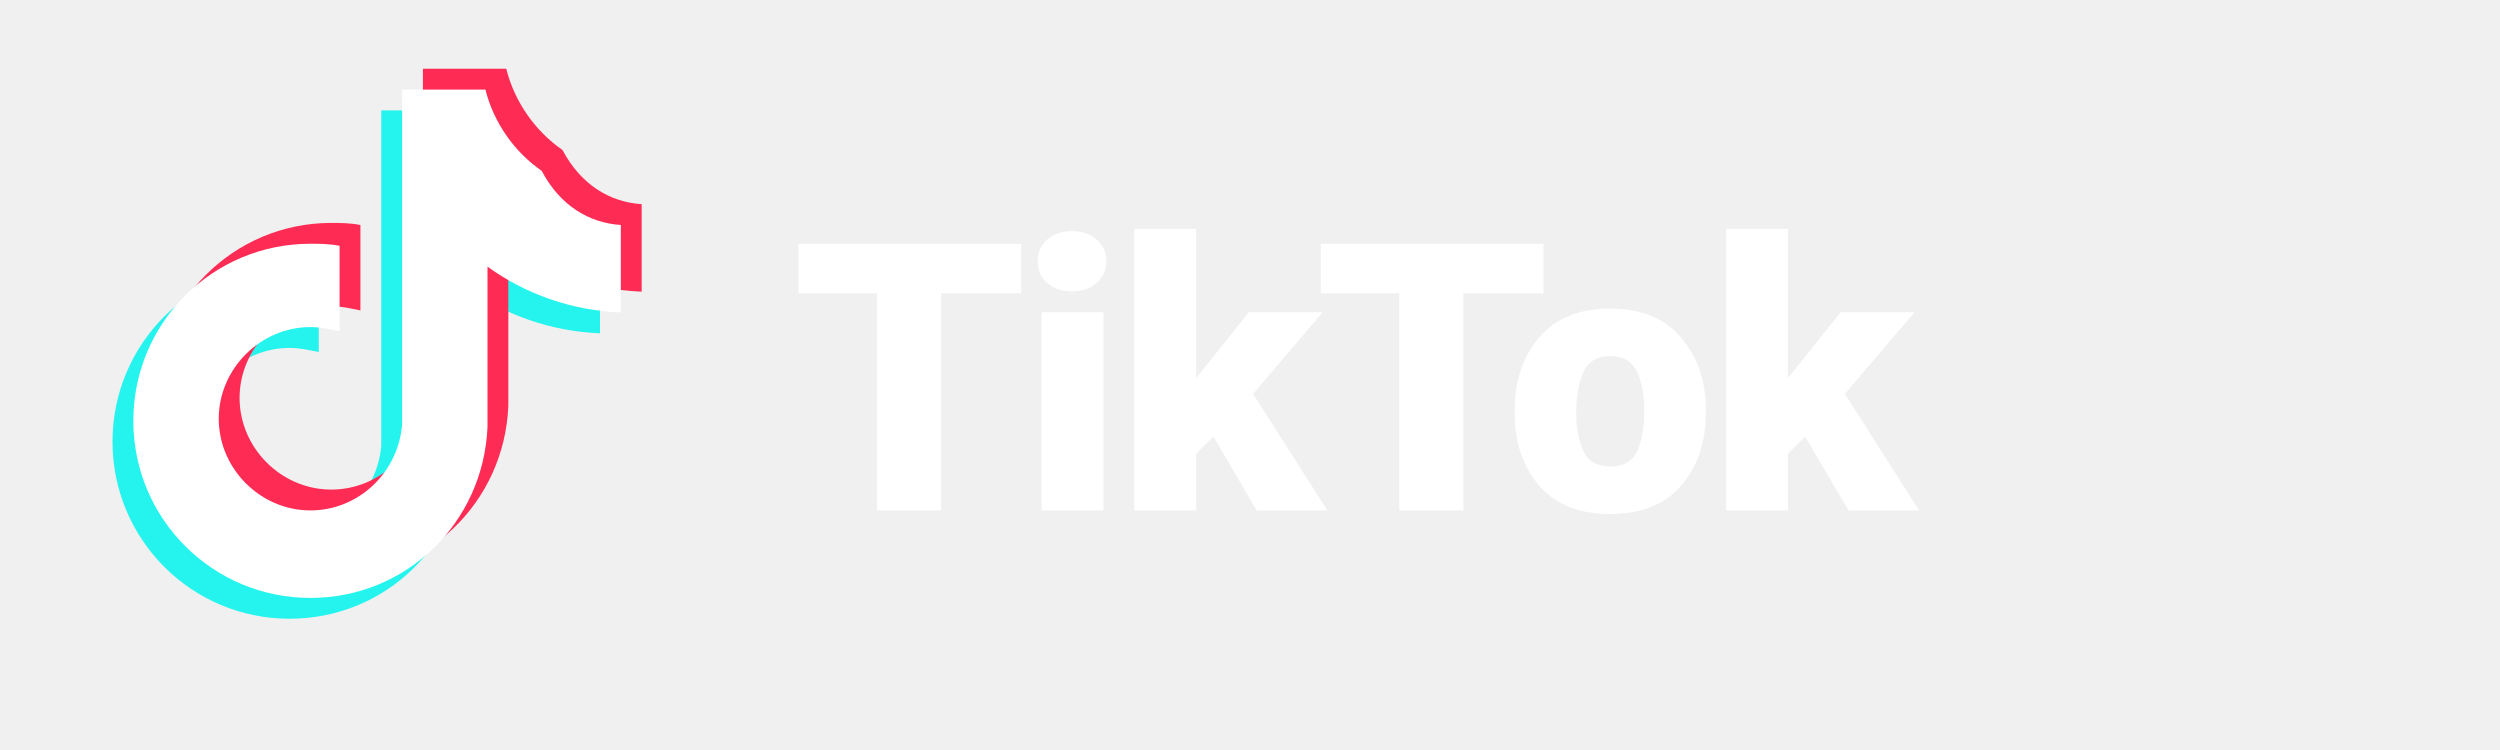
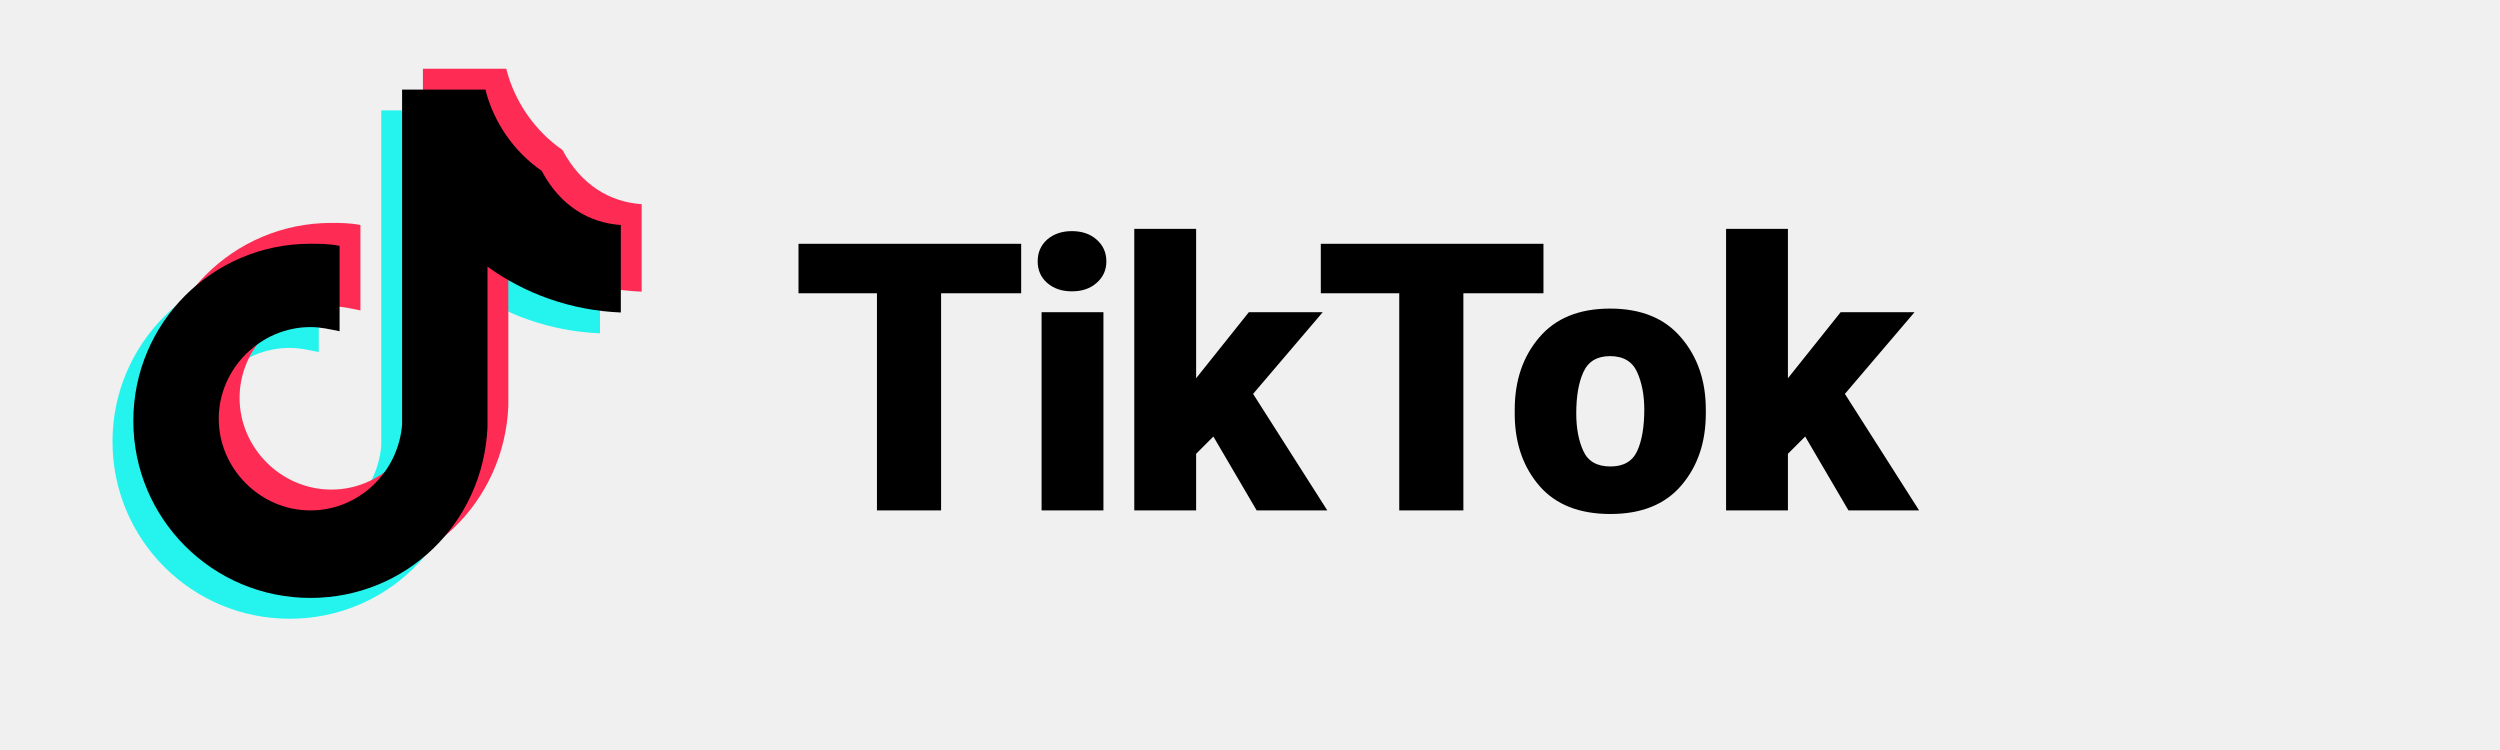
<svg xmlns="http://www.w3.org/2000/svg" viewBox="0 0 120 36" fill="none">
  <g transform="translate(4, 2)">
    <path d="M21 7.2c-1.3-.9-2.3-2.3-2.7-3.9h-4v16.1c-.2 2.3-2.1 4.1-4.4 4.1-2.4 0-4.4-2-4.4-4.4s2-4.4 4.4-4.4c.5 0 .9.1 1.4.2v-4.1c-.5-.1-1-.1-1.4-.1-4.7 0-8.5 3.8-8.5 8.5s3.8 8.5 8.5 8.5c4.6 0 8.3-3.6 8.5-8.2V11.8c1.8 1.3 4 2.1 6.4 2.2V9.8c-1.5-.1-2.9-.9-3.8-2.6z" fill="#25F4EE" />
    <path d="M23 5.2c-1.3-.9-2.3-2.3-2.7-3.9h-4v16.1c-.2 2.3-2.1 4.1-4.4 4.1-2.4 0-4.4-2-4.4-4.4s2-4.4 4.4-4.4c.5 0 .9.1 1.4.2v-4.1c-.5-.1-1-.1-1.4-.1-4.7 0-8.5 3.8-8.5 8.5s3.8 8.5 8.5 8.5c4.6 0 8.3-3.6 8.5-8.2V9.8c1.8 1.3 4 2.1 6.4 2.2V7.8c-1.5-.1-2.9-.9-3.8-2.6z" fill="#FE2C55" />
-     <path d="M22 6.2c-1.3-.9-2.3-2.3-2.7-3.9h-4v16.1c-.2 2.3-2.1 4.1-4.4 4.1-2.4 0-4.4-2-4.4-4.4s2-4.4 4.4-4.4c.5 0 .9.1 1.4.2v-4.1c-.5-.1-1-.1-1.4-.1-4.7 0-8.5 3.8-8.5 8.5s3.8 8.5 8.5 8.5c4.6 0 8.3-3.6 8.5-8.2V10.8c1.8 1.3 4 2.1 6.4 2.2V8.8c-1.5-.1-2.9-.9-3.8-2.6z" fill="#FFFFFF" />
+     <path d="M22 6.2c-1.3-.9-2.3-2.3-2.7-3.9h-4v16.1c-.2 2.3-2.1 4.1-4.4 4.1-2.4 0-4.4-2-4.4-4.4s2-4.4 4.4-4.4c.5 0 .9.1 1.4.2v-4.1c-.5-.1-1-.1-1.4-.1-4.7 0-8.5 3.8-8.5 8.5s3.8 8.5 8.5 8.5c4.6 0 8.3-3.6 8.5-8.2V10.8c1.8 1.3 4 2.1 6.4 2.2V8.8c-1.5-.1-2.9-.9-3.8-2.6z" fill="currentColor" />
  </g>
-   <text x="38" y="24.5" fill="#FFFFFF" font-family="'Space Grotesk', -apple-system, BlinkMacSystemFont, 'Segoe UI', Roboto, sans-serif" font-weight="800" font-size="18" letter-spacing="-0.02em">TikTok</text>
+   <text x="38" y="24.5" fill="currentColor" font-family="'Space Grotesk', -apple-system, BlinkMacSystemFont, 'Segoe UI', Roboto, sans-serif" font-weight="800" font-size="18" letter-spacing="-0.02em">TikTok</text>
</svg>
